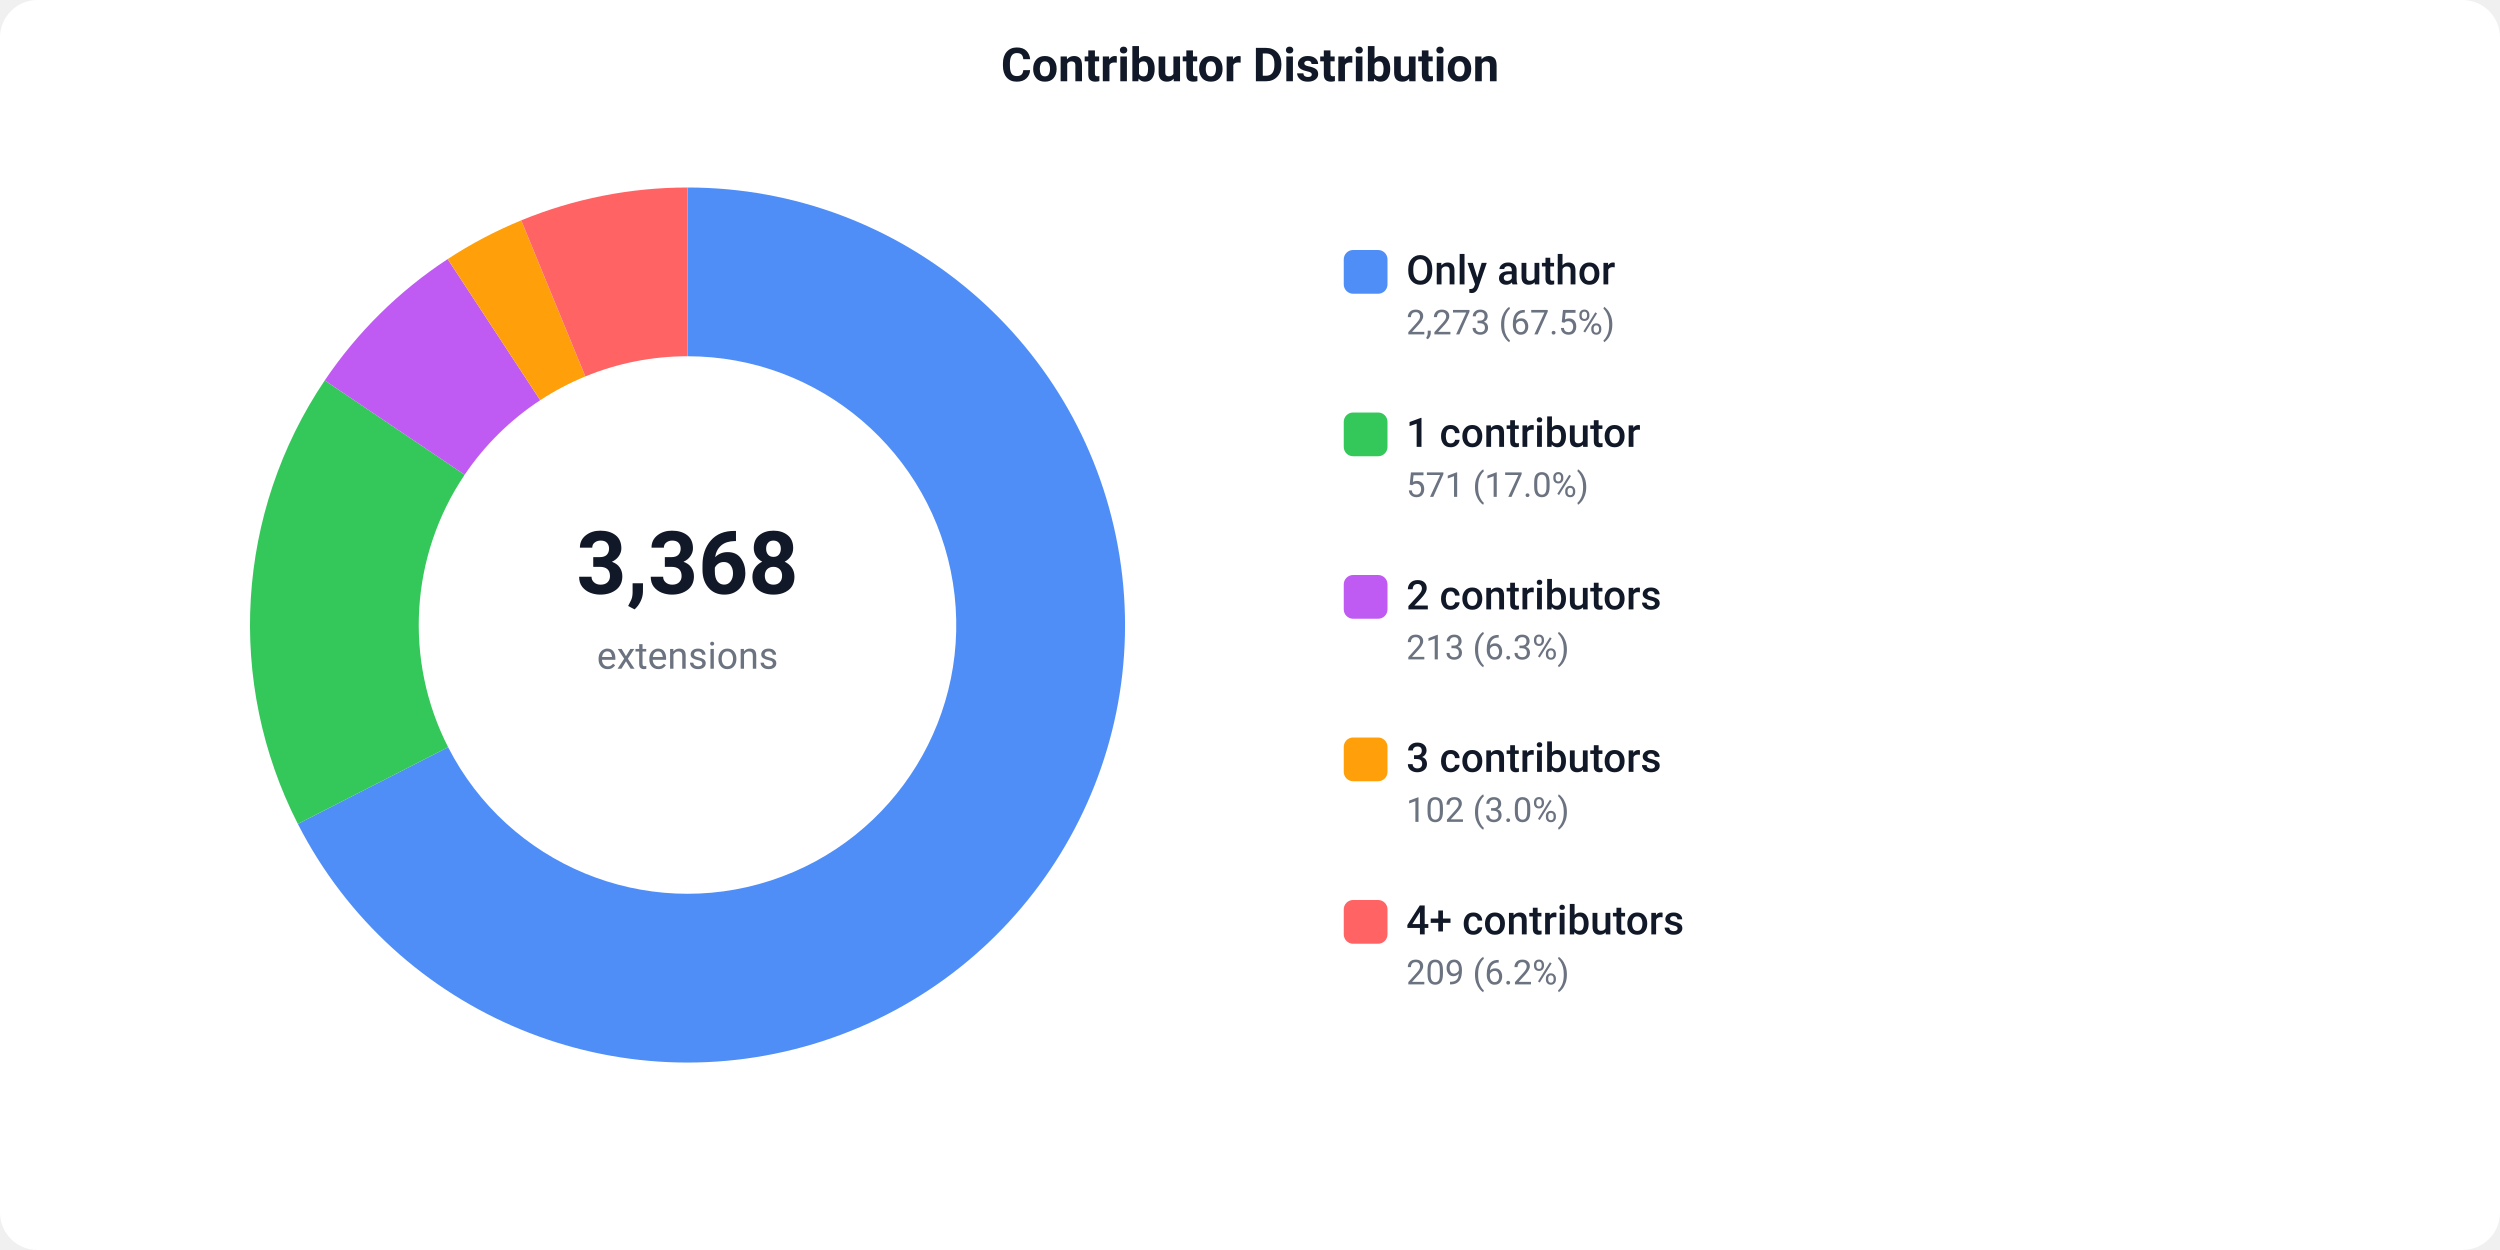
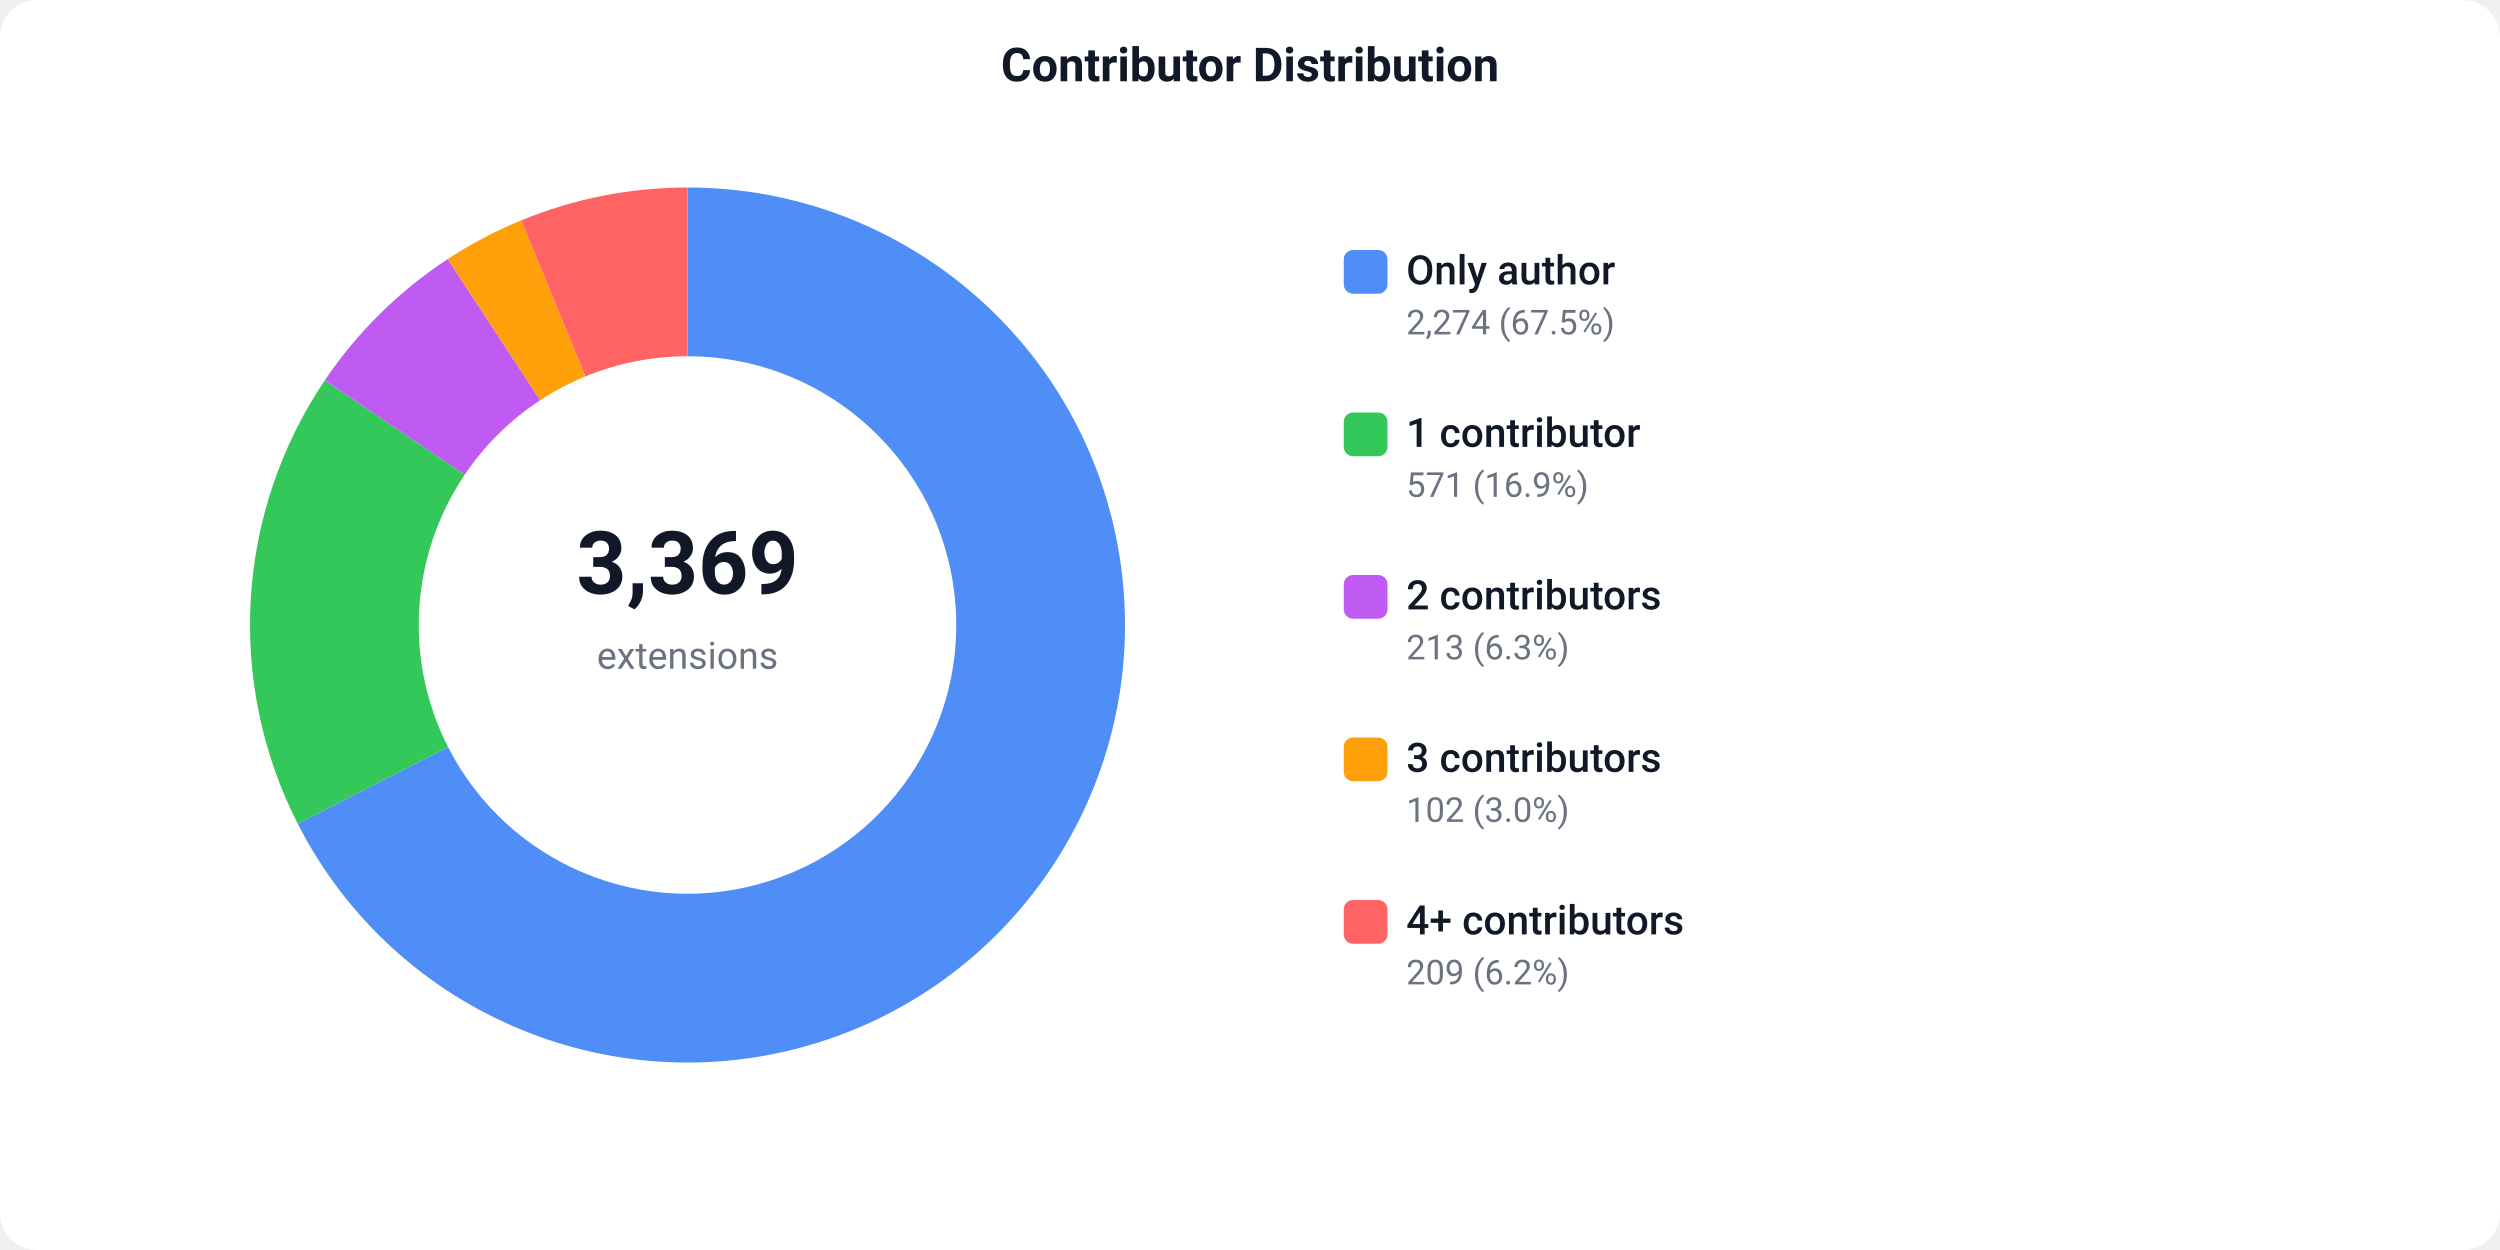
<svg xmlns="http://www.w3.org/2000/svg" width="800" height="400" viewBox="0 0 800 400">
  <defs>
    <style>text { font-family: -apple-system, BlinkMacSystemFont, 'Segoe UI', Roboto, sans-serif; }</style>
  </defs>
  <rect width="800" height="400" fill="#ffffff" rx="12" />
  <text x="400" y="26" text-anchor="middle" font-size="15" font-weight="600" fill="#111827">Contributor Distribution</text>
-   <path d="M 220.00 60.00 A 140 140 0 1 1 95.31 263.65 L 143.40 239.10 A 86 86 0 1 0 220.00 114.00 Z" fill="#4F8EF7" />
-   <path d="M 95.31 263.65 A 140 140 0 0 1 103.92 121.73 L 148.69 151.92 A 86 86 0 0 0 143.40 239.10 Z" fill="#34C759" />
-   <path d="M 103.92 121.73 A 140 140 0 0 1 143.25 82.91 L 172.86 128.07 A 86 86 0 0 0 148.69 151.92 Z" fill="#BF5AF2" />
-   <path d="M 143.25 82.91 A 140 140 0 0 1 166.79 70.51 L 187.31 120.45 A 86 86 0 0 0 172.86 128.07 Z" fill="#FF9F0A" />
-   <path d="M 166.79 70.51 A 140 140 0 0 1 220.00 60.00 L 220.00 114.00 A 86 86 0 0 0 187.31 120.45 Z" fill="#FF6363" />
-   <text x="220" y="190" text-anchor="middle" font-size="28" font-weight="700" fill="#111827">3,368</text>
+   <path d="M 220.00 60.00 A 140 140 0 1 1 95.27 263.58 L 143.38 239.05 A 86 86 0 1 0 220.00 114.00 Z" fill="#4F8EF7" />
+   <path d="M 95.27 263.58 A 140 140 0 0 1 103.94 121.70 L 148.71 151.90 A 86 86 0 0 0 143.38 239.05 Z" fill="#34C759" />
+   <path d="M 103.94 121.70 A 140 140 0 0 1 143.27 82.90 L 172.87 128.06 A 86 86 0 0 0 148.71 151.90 Z" fill="#BF5AF2" />
+   <path d="M 143.27 82.90 A 140 140 0 0 1 166.80 70.50 L 187.32 120.45 A 86 86 0 0 0 172.87 128.06 Z" fill="#FF9F0A" />
+   <path d="M 166.80 70.50 A 140 140 0 0 1 220.00 60.00 L 220.00 114.00 A 86 86 0 0 0 187.32 120.45 Z" fill="#FF6363" />
+   <text x="220" y="190" text-anchor="middle" font-size="28" font-weight="700" fill="#111827">3,369</text>
  <text x="220" y="214" text-anchor="middle" font-size="12" fill="#6b7280">extensions</text>
  <rect x="430" y="80" width="14" height="14" fill="#4F8EF7" rx="3" />
  <text x="450" y="91" font-size="13" font-weight="500" fill="#111827">Only author</text>
-   <text x="450" y="107" font-size="11" fill="#6b7280">2,273 (67.5%)</text>
+   <text x="450" y="107" font-size="11" fill="#6b7280">2,274 (67.5%)</text>
  <rect x="430" y="132" width="14" height="14" fill="#34C759" rx="3" />
  <text x="450" y="143" font-size="13" font-weight="500" fill="#111827">1 contributor</text>
-   <text x="450" y="159" font-size="11" fill="#6b7280">571 (17.0%)</text>
+   <text x="450" y="159" font-size="11" fill="#6b7280">571 (16.9%)</text>
  <rect x="430" y="184" width="14" height="14" fill="#BF5AF2" rx="3" />
  <text x="450" y="195" font-size="13" font-weight="500" fill="#111827">2 contributors</text>
  <text x="450" y="211" font-size="11" fill="#6b7280">213 (6.3%)</text>
  <rect x="430" y="236" width="14" height="14" fill="#FF9F0A" rx="3" />
  <text x="450" y="247" font-size="13" font-weight="500" fill="#111827">3 contributors</text>
  <text x="450" y="263" font-size="11" fill="#6b7280">102 (3.0%)</text>
  <rect x="430" y="288" width="14" height="14" fill="#FF6363" rx="3" />
  <text x="450" y="299" font-size="13" font-weight="500" fill="#111827">4+ contributors</text>
  <text x="450" y="315" font-size="11" fill="#6b7280">209 (6.2%)</text>
</svg>
